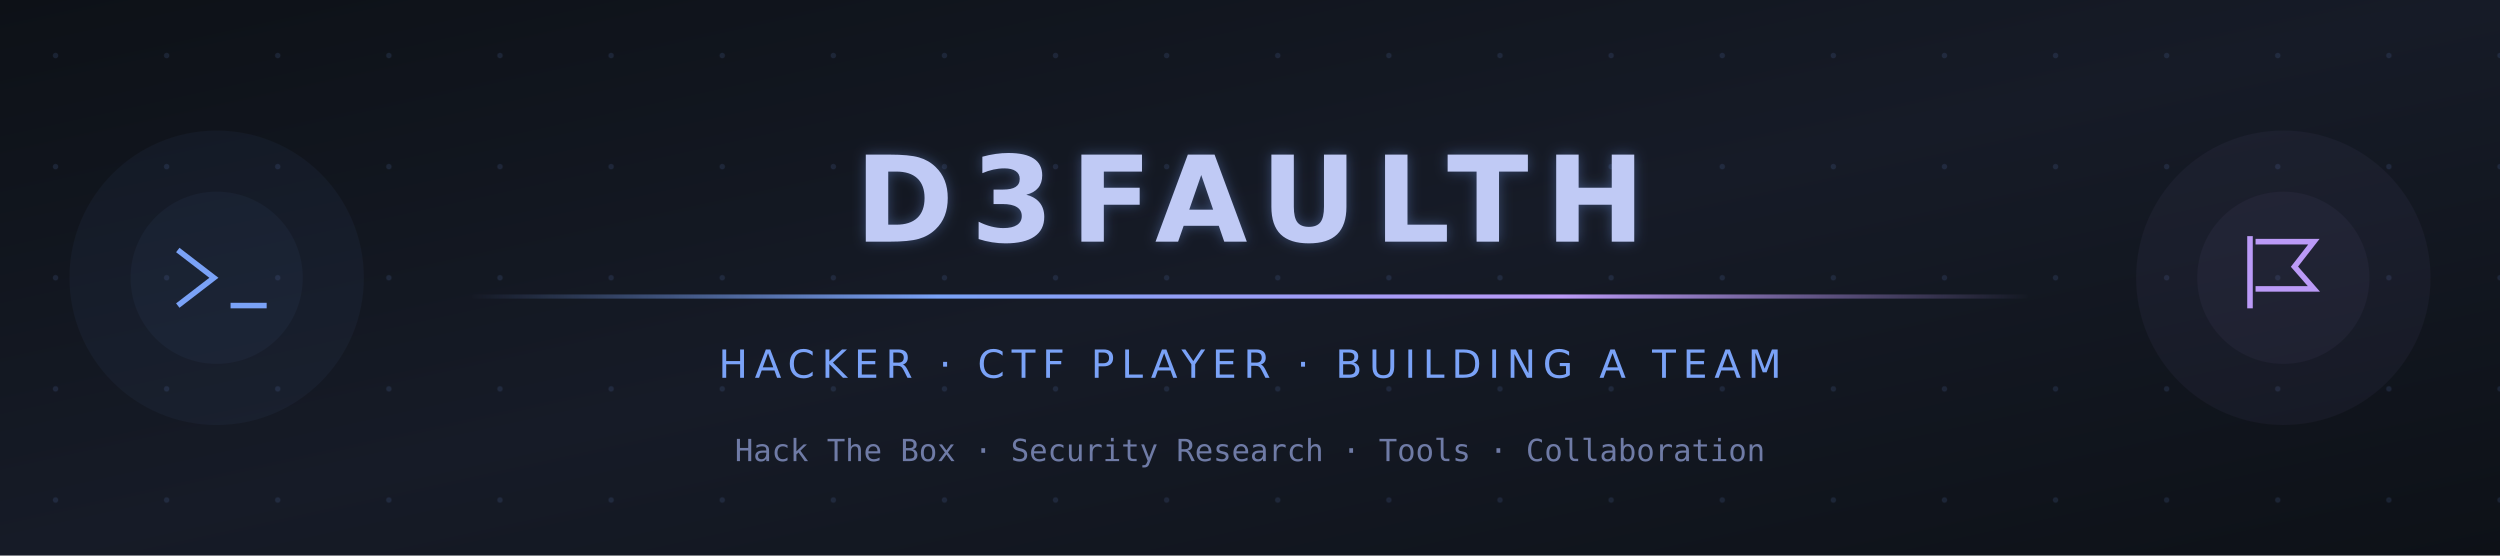
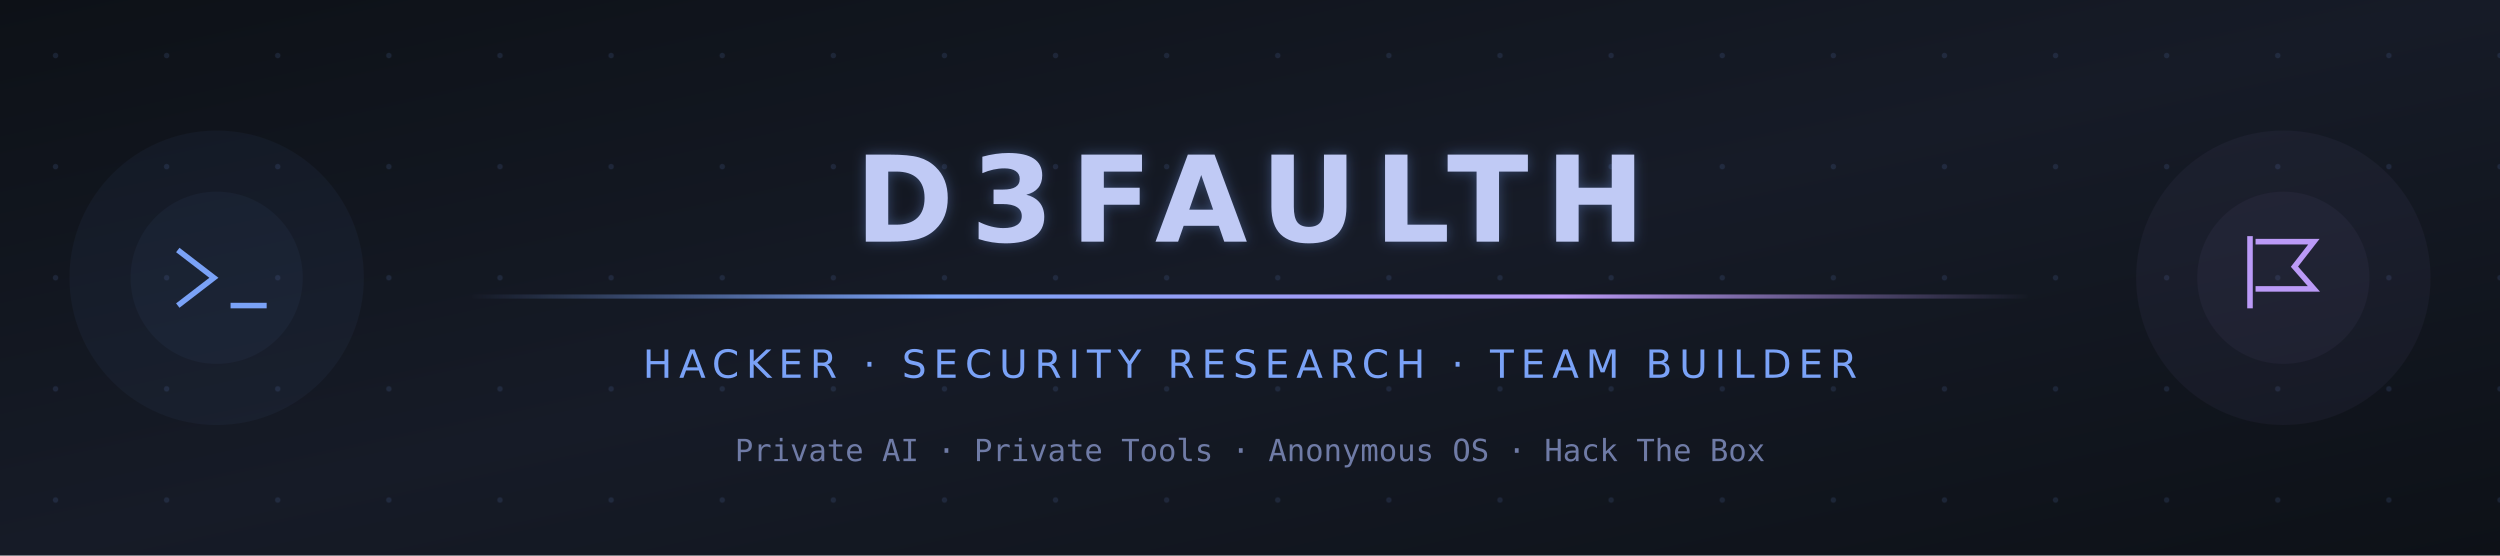
<svg xmlns="http://www.w3.org/2000/svg" width="900" height="200" viewBox="0 0 900 200" role="img" aria-labelledby="title desc">
  <defs>
    <linearGradient id="bg" x1="0" y1="0" x2="1" y2="1">
      <stop stop-color="#0d1117" />
      <stop offset=".5" stop-color="#161b27" />
      <stop offset="1" stop-color="#0d1117" />
    </linearGradient>
    <linearGradient id="line">
      <stop stop-color="#7aa2f7" stop-opacity="0" />
      <stop offset=".3" stop-color="#7aa2f7" />
      <stop offset=".7" stop-color="#bb9af7" />
      <stop offset="1" stop-color="#bb9af7" stop-opacity="0" />
    </linearGradient>
    <pattern id="dots" width="40" height="40" patternUnits="userSpaceOnUse">
      <circle cx="20" cy="20" r="1" fill="#7aa2f7" opacity=".12" />
    </pattern>
    <filter id="glow" x="-.2" y="-.4" width="1.4" height="1.8">
      <feGaussianBlur stdDeviation="2.3" />
    </filter>
  </defs>
  <style>.cursor{animation:pulse 3s ease-in-out infinite}@keyframes pulse{0%,100%{opacity:.25}50%{opacity:.9}}@media(prefers-reduced-motion:reduce){.cursor{animation:none}}</style>
  <rect width="900" height="200" fill="url(#bg)" />
  <rect width="900" height="200" fill="url(#dots)" />
  <circle cx="78" cy="100" r="53" fill="#7aa2f7" opacity=".045" />
  <circle cx="78" cy="100" r="31" fill="#7aa2f7" opacity=".045" />
  <circle cx="822" cy="100" r="53" fill="#bb9af7" opacity=".045" />
  <circle cx="822" cy="100" r="31" fill="#bb9af7" opacity=".045" />
  <g font-family="DejaVu Sans,Arial,sans-serif" text-anchor="middle">
    <text x="450" y="87" font-size="43" font-weight="700" letter-spacing="6" fill="#7aa2f7" opacity=".35" filter="url(#glow)">D3FAULTH</text>
    <text x="450" y="87" font-size="43" font-weight="700" letter-spacing="6" fill="#c0caf5">D3FAULTH</text>
    <rect x="170" y="106" width="560" height="1.5" fill="url(#line)" />
-     <text x="450" y="136" font-size="14" letter-spacing="2.5" fill="#7aa2f7">HACKER · CTF PLAYER · BUILDING A TEAM</text>
-     <text x="450" y="166" font-family="DejaVu Sans Mono,monospace" font-size="11" fill="#6f7ba6">Hack The Box · Security Research · Tools · Collaboration</text>
+     <text x="450" y="136" font-size="14" letter-spacing="2.5" fill="#7aa2f7">HACKER · SECURITY RESEARCH · TEAM BUILDER</text>
+     <text x="450" y="166" font-family="DejaVu Sans Mono,monospace" font-size="11" fill="#6f7ba6">Private AI · Private Tools · Anonymous OS · Hack The Box</text>
  </g>
  <path class="cursor" d="M64 90L77 100L64 110M83 110H96" fill="none" stroke="#7aa2f7" stroke-width="2" />
  <path class="cursor" d="M810 111V85M812 87H833L826 96L833 104H812" fill="none" stroke="#bb9af7" stroke-width="2" />
</svg>
